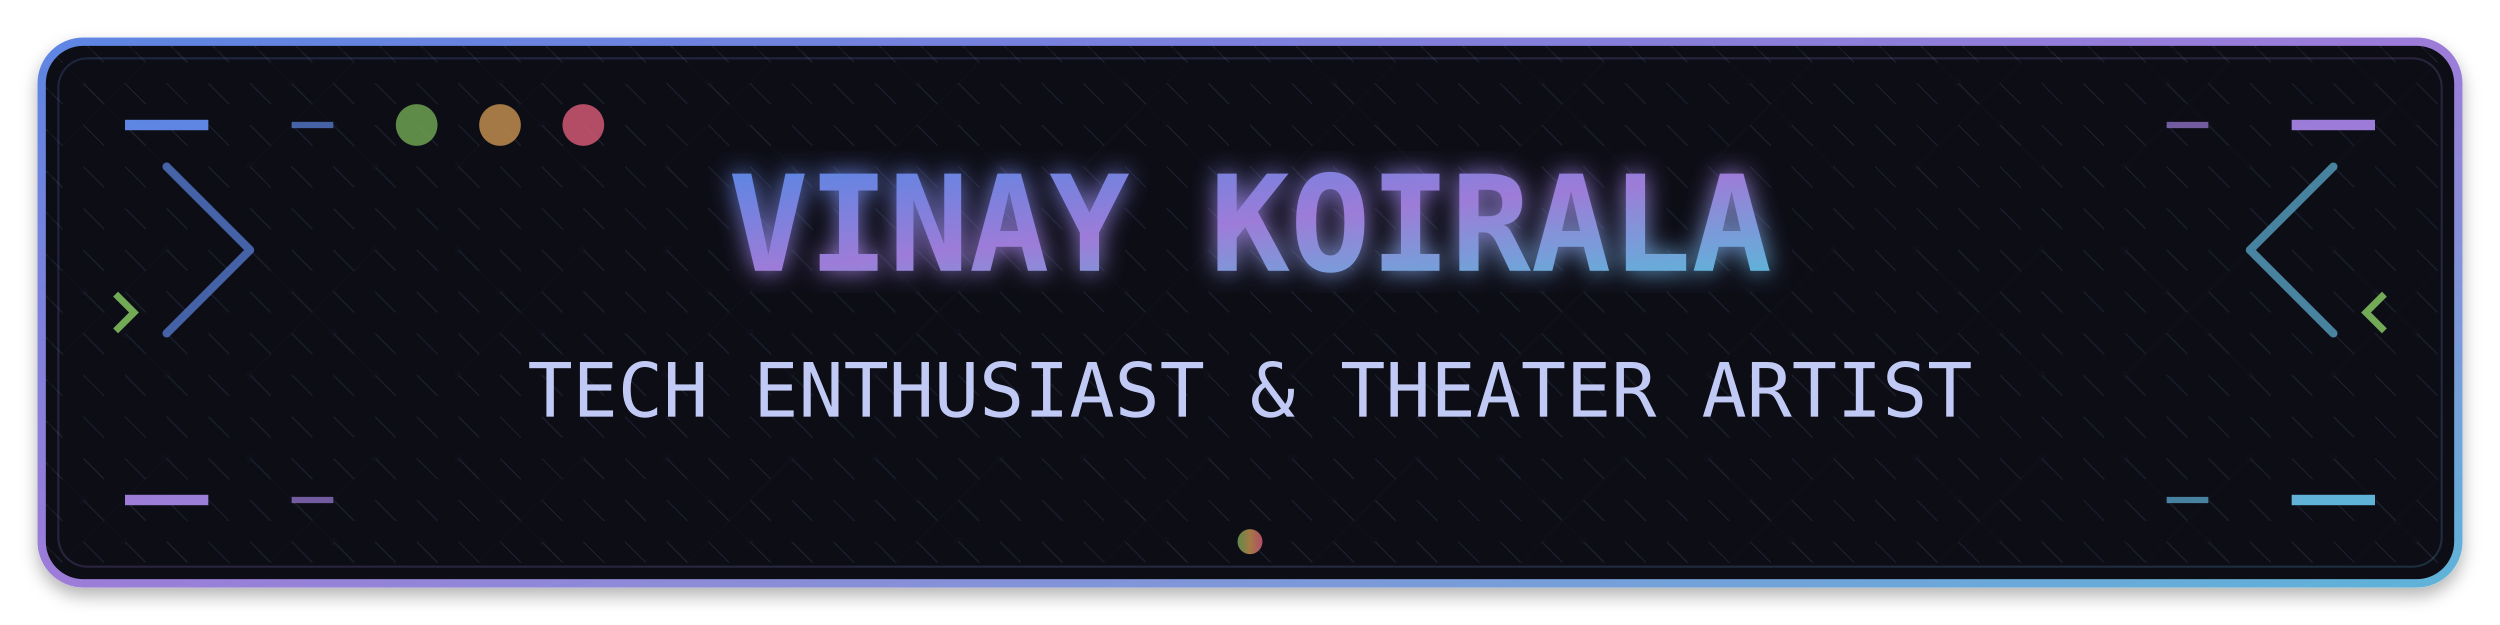
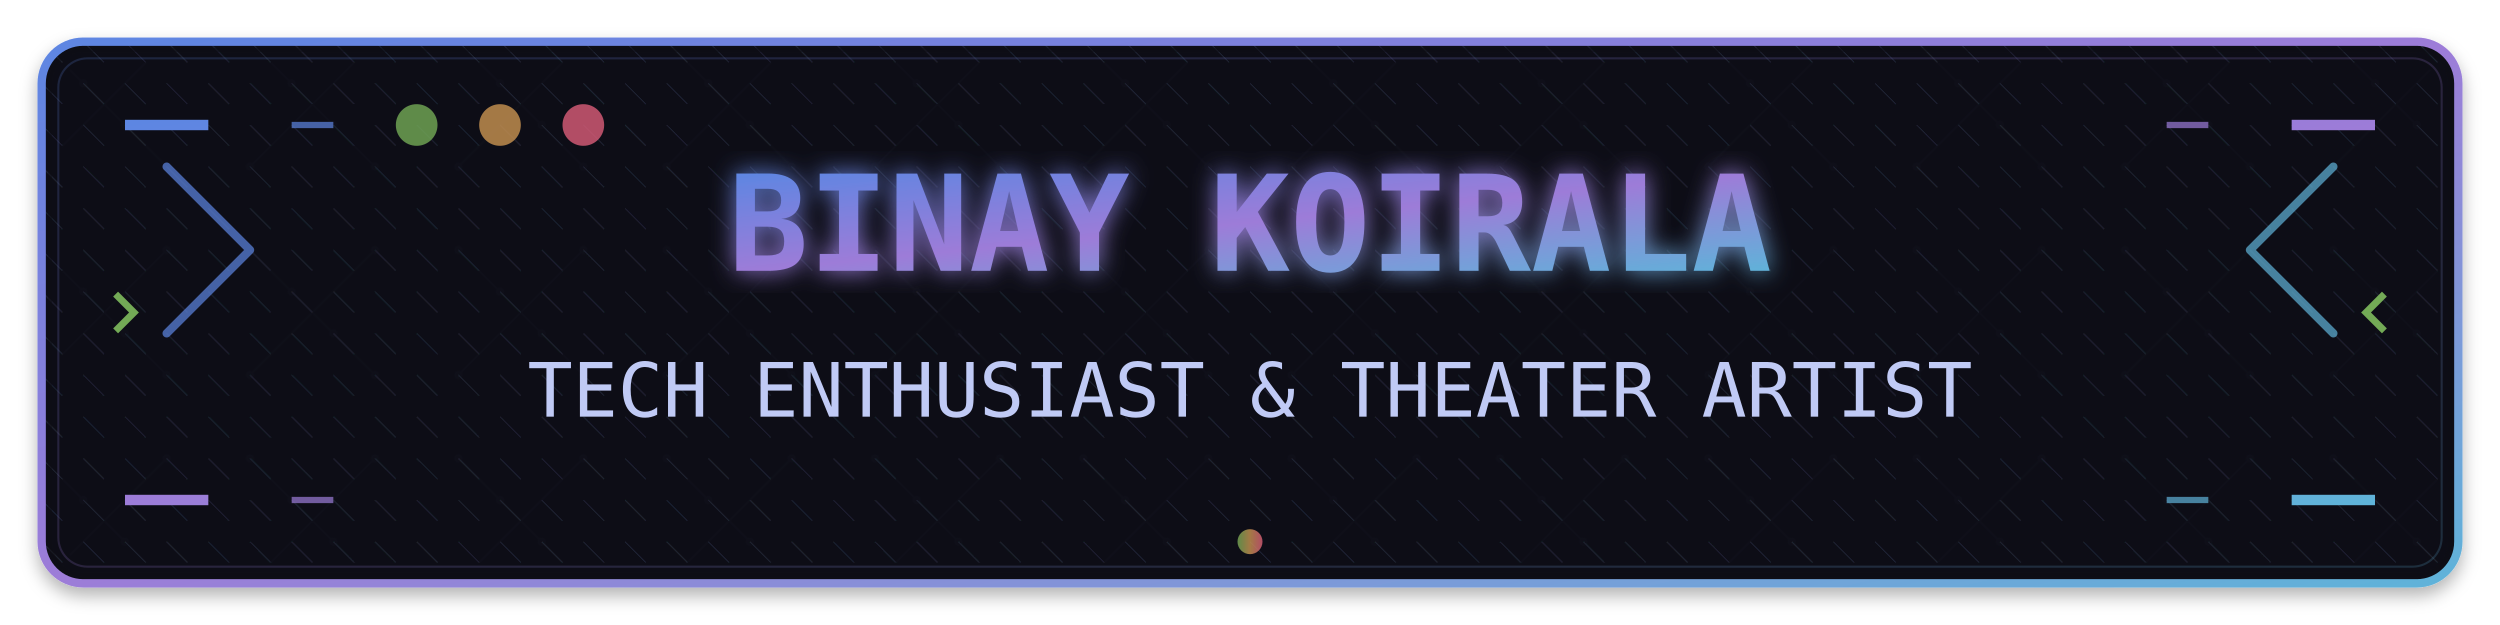
<svg xmlns="http://www.w3.org/2000/svg" width="600" height="150" viewBox="0 0 600 150">
  <defs>
    <linearGradient id="headerGradient" x1="0%" y1="0%" x2="100%" y2="100%">
      <stop offset="0%" stop-color="#5d86e2" />
      <stop offset="50%" stop-color="#9d7cd8" />
      <stop offset="100%" stop-color="#5fb3d9" />
    </linearGradient>
    <linearGradient id="accentGradient" x1="0%" y1="0%" x2="100%" y2="0%">
      <stop offset="0%" stop-color="#73aa56" />
      <stop offset="50%" stop-color="#c99451" />
      <stop offset="100%" stop-color="#db5d79" />
    </linearGradient>
    <filter id="glow" x="-20%" y="-20%" width="140%" height="140%">
      <feGaussianBlur stdDeviation="3" result="blur" />
      <feComposite in="SourceGraphic" in2="blur" operator="over" />
    </filter>
    <filter id="softShadow" x="-10%" y="-10%" width="120%" height="120%">
      <feDropShadow dx="0" dy="2" stdDeviation="2" flood-color="#000" flood-opacity="0.3" />
    </filter>
    <pattern id="subtlePattern" width="100" height="100" patternUnits="userSpaceOnUse" patternTransform="scale(0.5)">
      <rect width="100" height="100" fill="#0d0e14" />
      <path d="M0,0 L10,10 M20,0 L30,10 M40,0 L50,10 M60,0 L70,10 M80,0 L90,10" stroke="#1f2335" stroke-width="0.5" />
      <path d="M0,20 L10,30 M20,20 L30,30 M40,20 L50,30 M60,20 L70,30 M80,20 L90,30" stroke="#1f2335" stroke-width="0.5" />
      <path d="M0,40 L10,50 M20,40 L30,50 M40,40 L50,50 M60,40 L70,50 M80,40 L90,50" stroke="#1f2335" stroke-width="0.5" />
      <path d="M0,60 L10,70 M20,60 L30,70 M40,60 L50,70 M60,60 L70,70 M80,60 L90,70" stroke="#1f2335" stroke-width="0.5" />
      <path d="M0,80 L10,90 M20,80 L30,90 M40,80 L50,90 M60,80 L70,90 M80,80 L90,90" stroke="#1f2335" stroke-width="0.5" />
    </pattern>
    <pattern id="circuitPattern" width="50" height="50" patternUnits="userSpaceOnUse">
      <rect width="50" height="50" fill="transparent" />
      <circle cx="10" cy="10" r="1" fill="#1f2335" />
      <circle cx="20" cy="20" r="1" fill="#1f2335" />
      <circle cx="30" cy="30" r="1" fill="#1f2335" />
      <circle cx="40" cy="40" r="1" fill="#1f2335" />
      <circle cx="10" cy="40" r="1" fill="#1f2335" />
      <circle cx="40" cy="10" r="1" fill="#1f2335" />
      <path d="M10,10 L20,20" stroke="#1f2335" stroke-width="0.5" />
      <path d="M20,20 L30,30" stroke="#1f2335" stroke-width="0.5" />
      <path d="M30,30 L40,40" stroke="#1f2335" stroke-width="0.5" />
      <path d="M10,40 L40,10" stroke="#1f2335" stroke-width="0.5" />
    </pattern>
  </defs>
  <rect x="10" y="10" width="580" height="130" rx="10" fill="url(#subtlePattern)" stroke="url(#headerGradient)" stroke-width="2" filter="url(#softShadow)" />
  <rect x="12" y="12" width="576" height="126" rx="8" fill="none" stroke="#0d0e14" stroke-width="1" opacity="0.5" />
  <rect x="14" y="14" width="572" height="122" rx="7" fill="none" stroke="url(#headerGradient)" stroke-width="0.5" opacity="0.2" />
  <rect x="15" y="15" width="570" height="120" rx="6" fill="url(#circuitPattern)" opacity="0.1" />
  <path d="M40,40 L60,60 L40,80" stroke="#5d86e2" stroke-width="2" fill="none" stroke-linecap="round" stroke-linejoin="round" opacity="0.7" />
  <path d="M560,40 L540,60 L560,80" stroke="#5fb3d9" stroke-width="2" fill="none" stroke-linecap="round" stroke-linejoin="round" opacity="0.7" />
-   <text x="300" y="65" font-family="'JetBrains Mono', monospace" font-size="32" font-weight="bold" text-anchor="middle" fill="url(#headerGradient)" filter="url(#glow)">VINAY KOIRALA</text>
+   <text x="300" y="65" font-family="'JetBrains Mono', monospace" font-size="32" font-weight="bold" text-anchor="middle" fill="url(#headerGradient)" filter="url(#glow)">BINAY KOIRALA</text>
  <text x="300" y="100" font-family="'JetBrains Mono', monospace" font-size="18" text-anchor="middle" fill="#c0caf5">TECH ENTHUSIAST &amp; THEATER ARTIST</text>
  <path d="M30,30 L50,30 M30,120 L50,120 M550,30 L570,30 M550,120 L570,120" stroke="url(#headerGradient)" stroke-width="2.5" />
  <path d="M70,30 L80,30 M70,120 L80,120 M520,30 L530,30 M520,120 L530,120" stroke="url(#headerGradient)" stroke-width="1.5" opacity="0.7" />
  <circle cx="100" cy="30" r="5" fill="#73aa56" opacity="0.8" />
  <circle cx="120" cy="30" r="5" fill="#c99451" opacity="0.8" />
  <circle cx="140" cy="30" r="5" fill="#db5d79" opacity="0.8" />
  <svg x="20" y="65" width="20" height="20" viewBox="0 0 24 24" fill="#73aa56">
    <path d="M8.59,16.58L13.17,12L8.59,7.41L10,6L16,12L10,18L8.59,16.58Z" />
  </svg>
  <svg x="560" y="65" width="20" height="20" viewBox="0 0 24 24" fill="#73aa56">
    <path d="M15.41,16.58L10.83,12L15.41,7.41L14,6L8,12L14,18L15.41,16.58Z" />
  </svg>
  <circle cx="300" cy="130" r="3" fill="url(#accentGradient)" opacity="0.8">
    <animate attributeName="r" values="3;5;3" dur="2s" repeatCount="indefinite" />
    <animate attributeName="opacity" values="0.8;0.4;0.8" dur="2s" repeatCount="indefinite" />
  </circle>
</svg>
